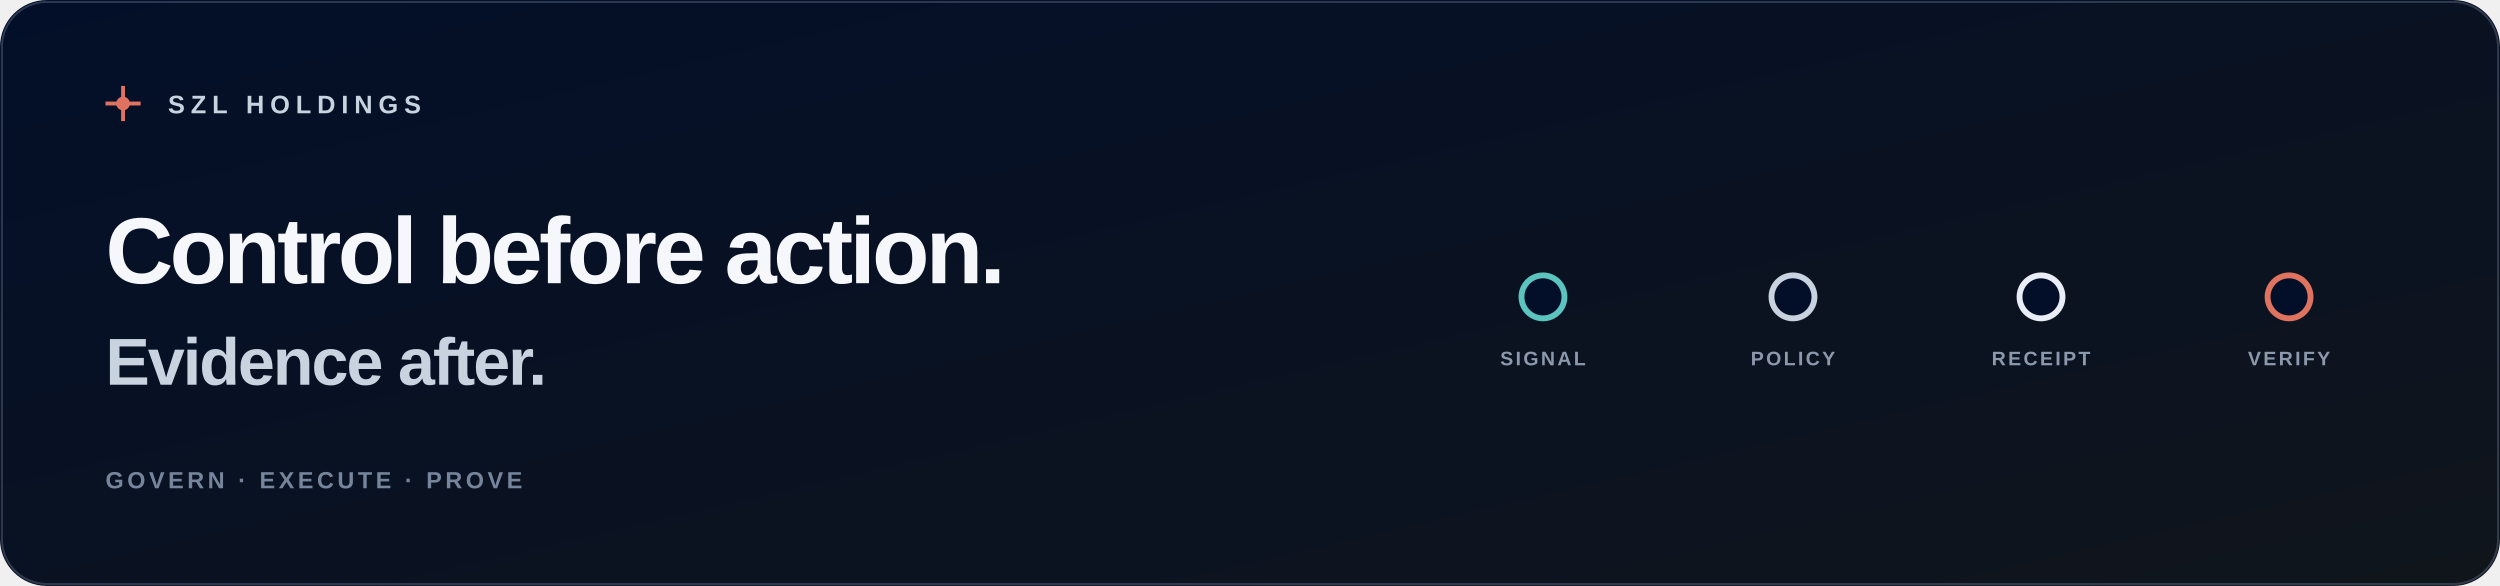
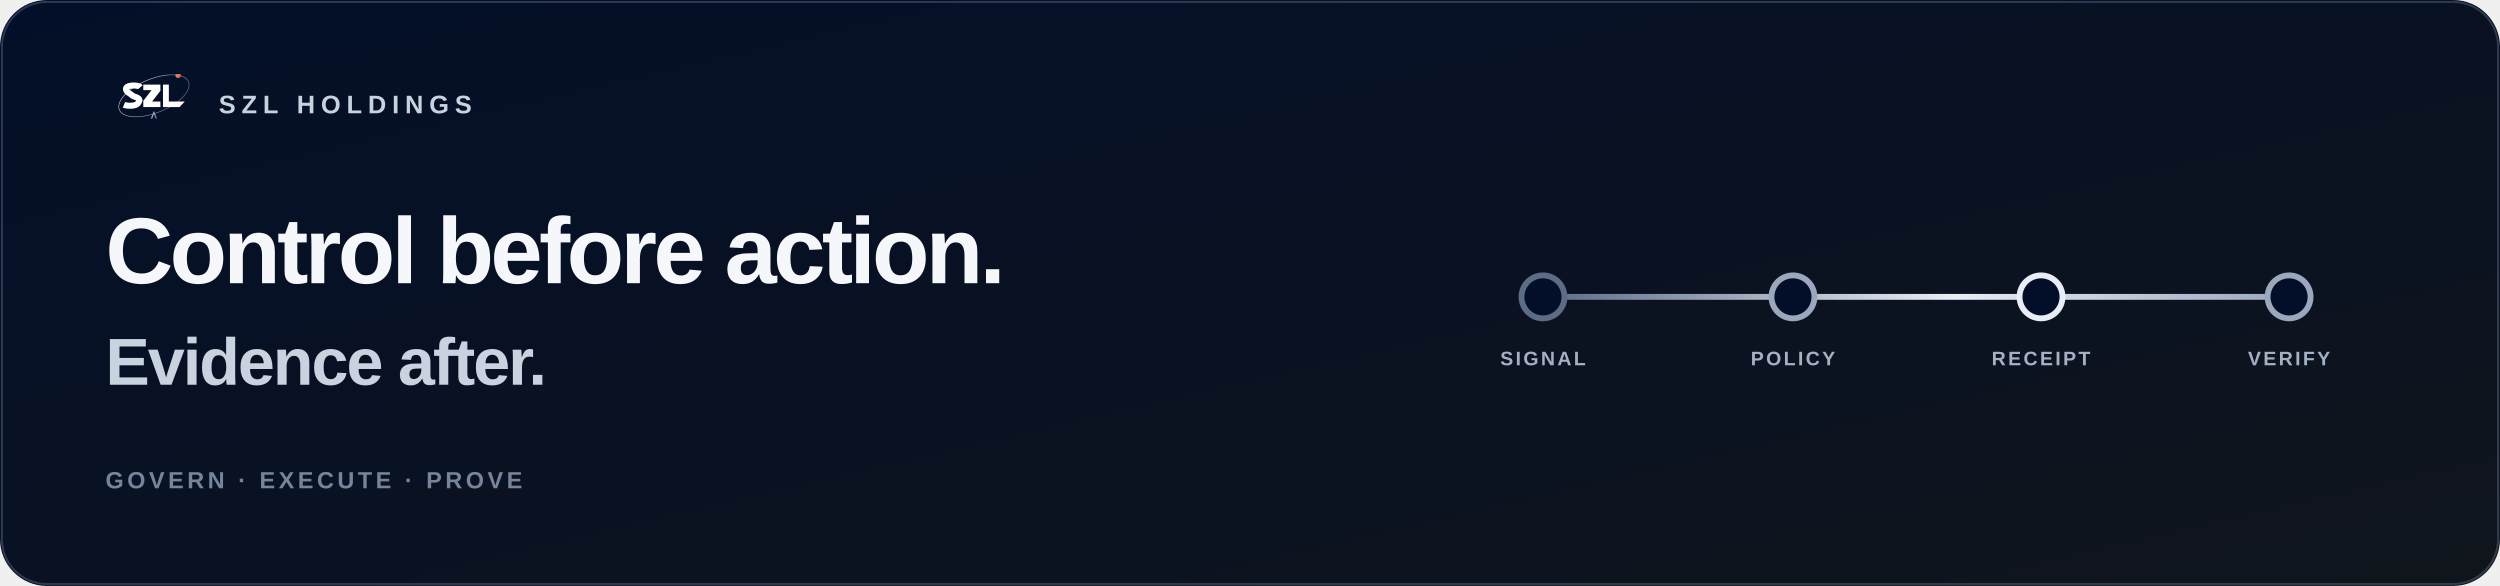
<svg xmlns="http://www.w3.org/2000/svg" width="1280" height="300" viewBox="0 0 1280 300" role="img" aria-labelledby="title desc">
  <defs>
    <linearGradient id="bg" x1="0" y1="0" x2="1" y2="1">
      <stop stop-color="#030F29" />
      <stop offset="1" stop-color="#10151C" />
    </linearGradient>
-     <linearGradient id="trace" x1="0" y1="0" x2="1" y2="0">
-       <stop stop-color="#5CC4BF" />
+     <linearGradient id="trace" gradientUnits="userSpaceOnUse" x1="790" y1="0" x2="1172" y2="0">
+       <stop stop-color="#5C6B86" />
      <stop offset=".55" stop-color="#E9EEF6" />
-       <stop offset="1" stop-color="#DF735F" />
+       <stop offset="1" stop-color="#9AA7BD" />
    </linearGradient>
  </defs>
  <rect width="1280" height="300" rx="24" fill="url(#bg)" />
  <rect x="1" y="1" width="1278" height="298" rx="23" fill="none" stroke="#5C6B86" stroke-opacity=".45" />
  <g font-family="system-ui,-apple-system,Segoe UI,Arial,sans-serif">
    <g transform="translate(54 44)">
-       <path d="M0 9h18M9 0v18" stroke="#DF735F" stroke-width="2" />
-       <circle cx="9" cy="9" r="3.5" fill="#DF735F" />
-       <text x="32" y="14" fill="#C9D2DF" font-size="13" font-weight="750" letter-spacing="3">SZL HOLDINGS</text>
+       <svg x="0" y="-6" width="44.57" height="26" viewBox="96 252 1008 588" aria-hidden="true">
+         <defs>
+           <linearGradient id="banner-mark-orbit" x1="0" y1="0" x2="1" y2="1">
+             <stop offset="0" stop-color="#E9EEF6" />
+             <stop offset="0.5" stop-color="#9AA7BD" />
+             <stop offset="1" stop-color="#5C6B86" />
+           </linearGradient>
+           <radialGradient id="banner-mark-node" cx="0.38" cy="0.34" r="0.75">
+             <stop offset="0" stop-color="#F0917E" />
+             <stop offset="0.55" stop-color="#DF735F" />
+             <stop offset="1" stop-color="#C4543F" />
+           </radialGradient>
+         </defs>
+         <g transform="rotate(-22 657.0 502.0)">
+           <ellipse cx="657.0" cy="502.0" rx="432" ry="196" fill="none" stroke="url(#banner-mark-orbit)" stroke-width="7" stroke-linecap="round" opacity="0.95" />
+         </g>
+         <path d="M 500 402 C 476 374 344 374 334 416 C 324 458 396 480.0 409.0 502.0 C 476 526.0 512 540 476 582 C 464 620 358 626 310 606 " fill="none" stroke="#FFFFFF" stroke-width="70" stroke-linecap="butt" stroke-linejoin="round" />
+         <g fill="#FFFFFF">
+           <path d="M 534 372 L 732 372 L 732 444 L 636 568 L 732 568 L 732 632 L 534 632 L 534 560 L 630 436 L 534 436 Z" />
+           <path d="M 762 372 L 830 372 L 830 568 L 1014 568 L 954 632 L 762 632 Z" />
+         </g>
+         <circle cx="937.9" cy="264.3" r="33" fill="url(#banner-mark-node)" />
+         <path d="M 657.0 678 L 694.0 766 L 675.0 766 L 657.0 710.3 L 639.0 766 L 620.0 766 Z" fill="url(#banner-mark-orbit)" opacity="0.96" />
+       </svg>
+       <text x="58" y="14" fill="#C9D2DF" font-size="13" font-weight="750" letter-spacing="3">SZL HOLDINGS</text>
    </g>
    <text x="54" y="145" fill="#F5F7FA" font-size="48" font-weight="760" letter-spacing="-1.8">Control before action.</text>
    <text x="54" y="197" fill="#C9D2DF" font-size="34" font-weight="580" letter-spacing="-1">Evidence after.</text>
    <text x="54" y="250" fill="#76859B" font-size="12" font-weight="700" letter-spacing="1.8">GOVERN · EXECUTE · PROVE</text>
    <path d="M790 152h382" stroke="url(#trace)" stroke-width="3" stroke-linecap="round" />
    <g fill="#030F29" stroke-width="3">
-       <circle cx="790" cy="152" r="11" stroke="#5CC4BF" />
-       <circle cx="918" cy="152" r="11" stroke="#C9D2DF" />
+       <circle cx="790" cy="152" r="11" stroke="#5C6B86" />
+       <circle cx="918" cy="152" r="11" stroke="#9AA7BD" />
      <circle cx="1045" cy="152" r="11" stroke="#E9EEF6" />
-       <circle cx="1172" cy="152" r="11" stroke="#DF735F" />
+       <circle cx="1172" cy="152" r="11" stroke="#9AA7BD" />
    </g>
-     <g fill="#8C99AD" font-size="10" font-weight="750" letter-spacing="1.2" text-anchor="middle">
+     <g fill="#A4B1C4" font-size="10" font-weight="750" letter-spacing="1.2" text-anchor="middle">
      <text x="790" y="187">SIGNAL</text>
      <text x="918" y="187">POLICY</text>
      <text x="1045" y="187">RECEIPT</text>
      <text x="1172" y="187">VERIFY</text>
    </g>
  </g>
</svg>
